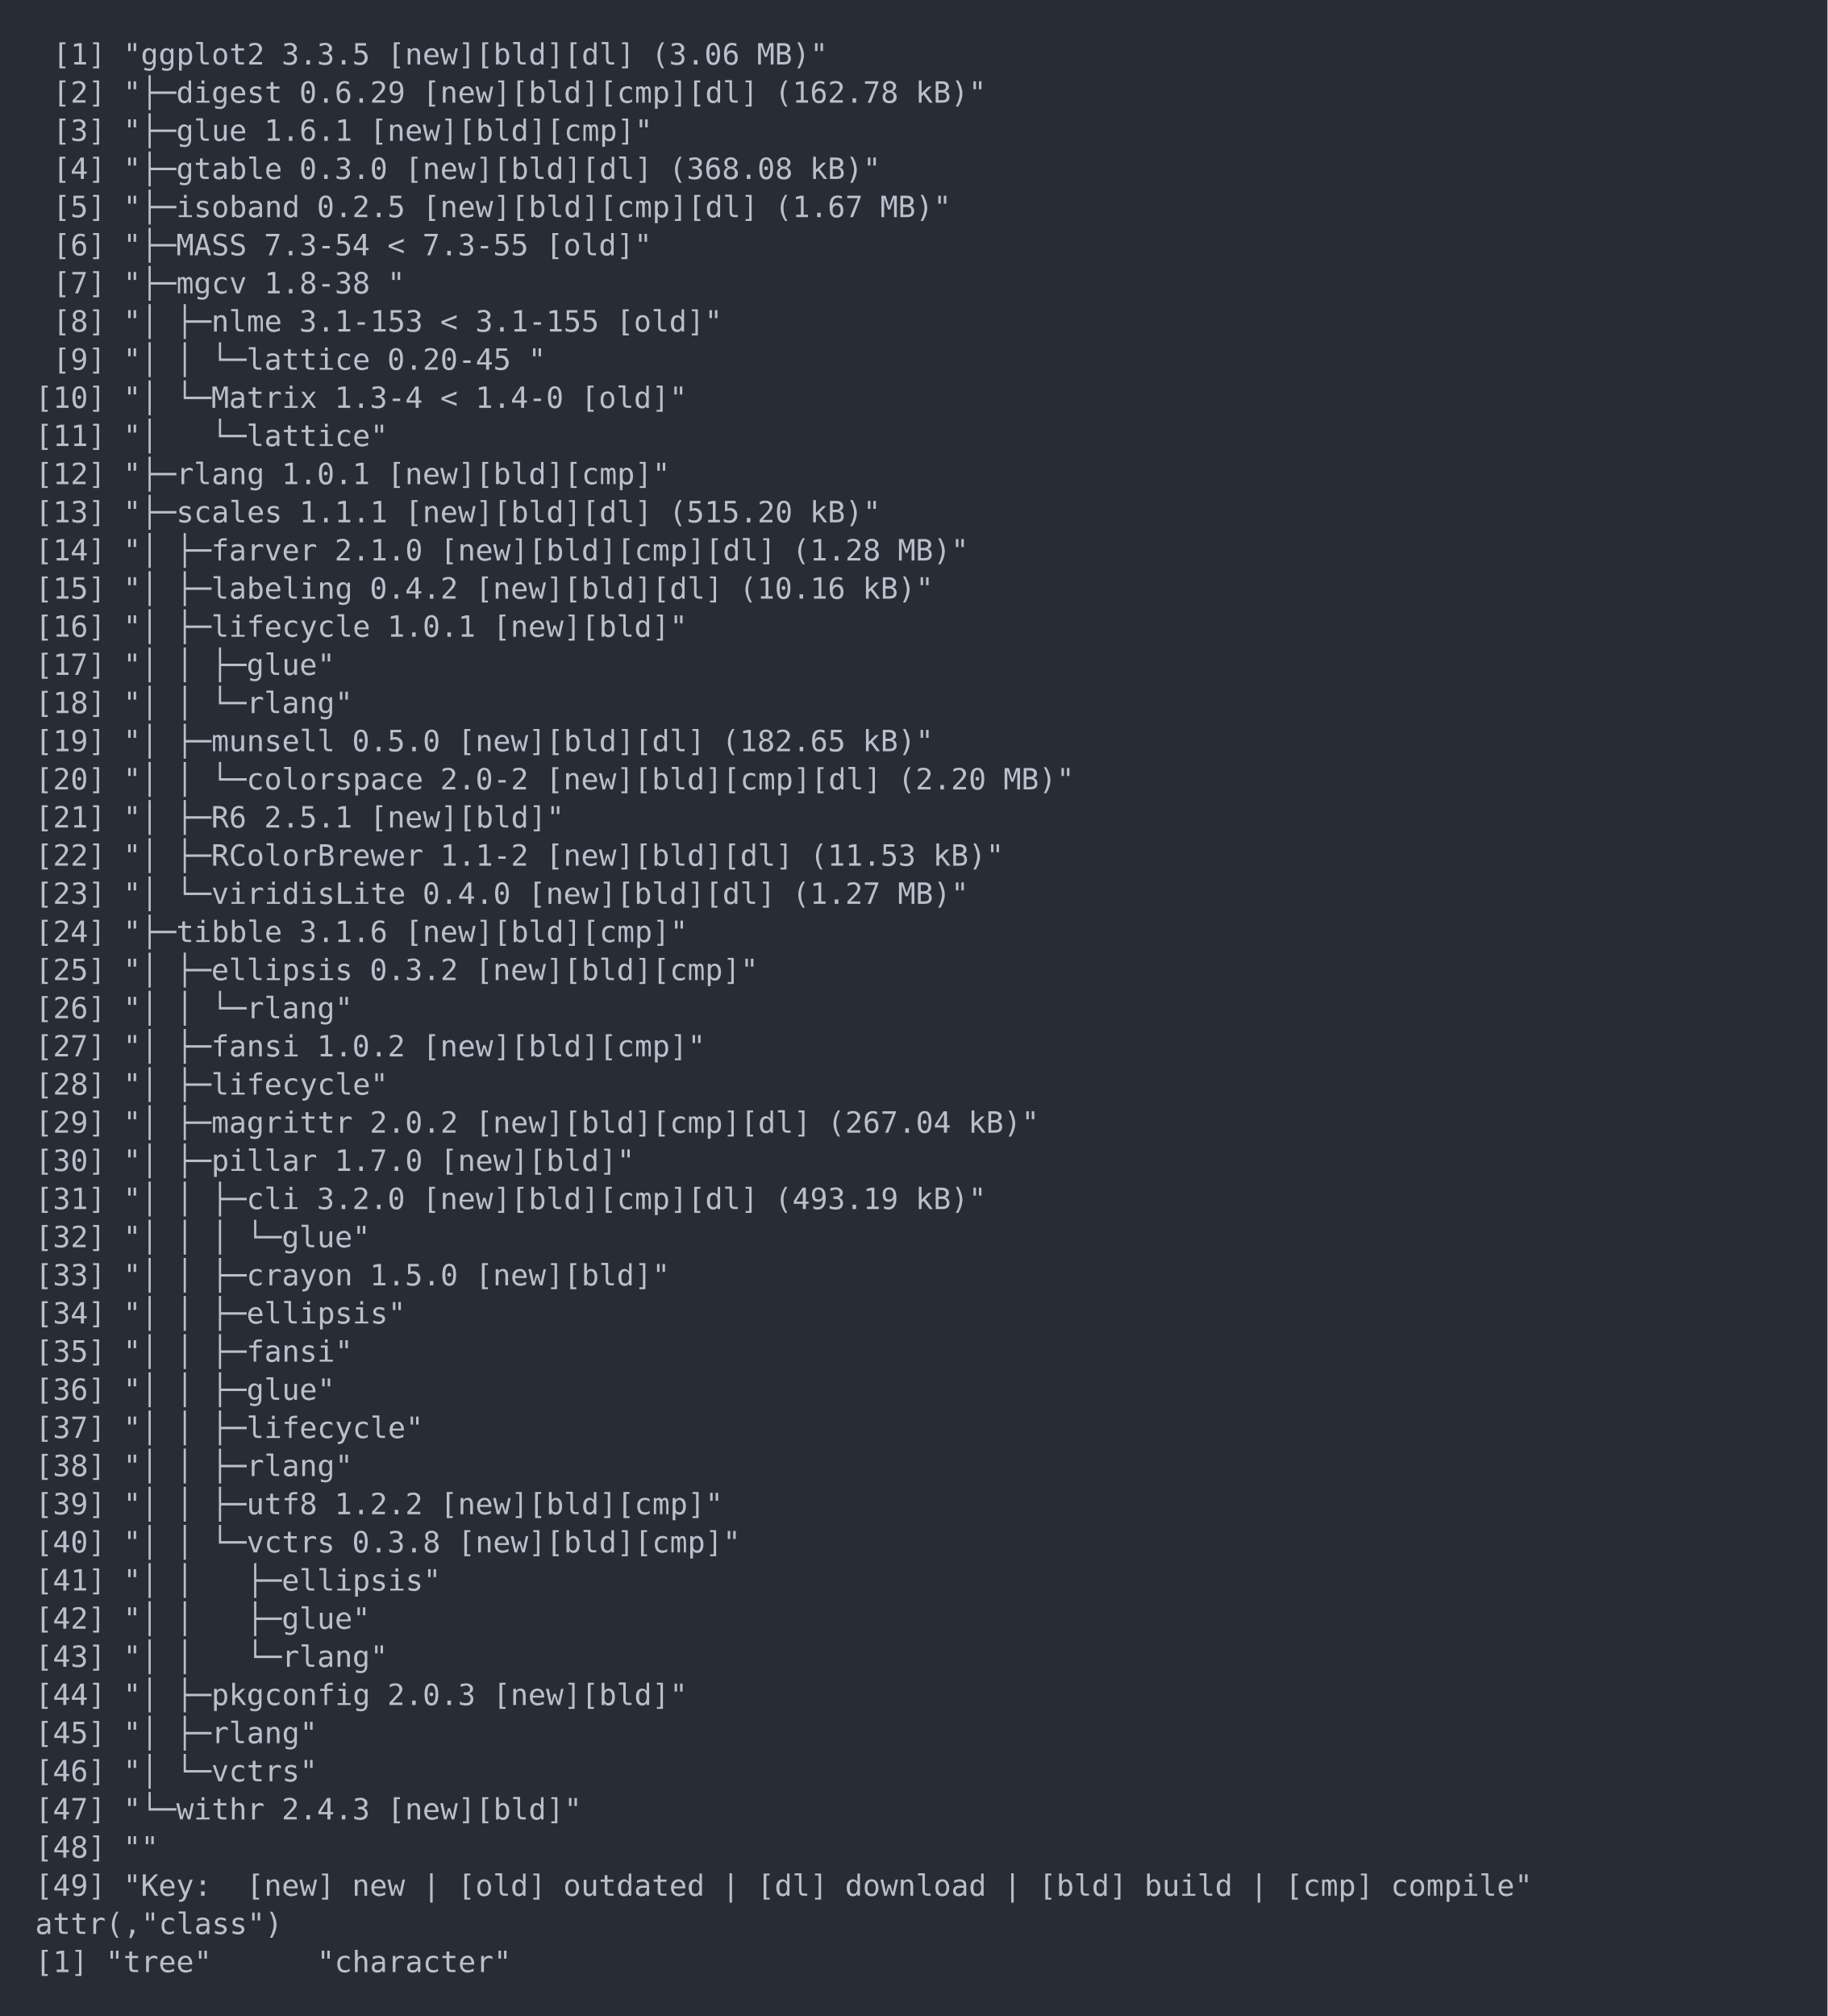
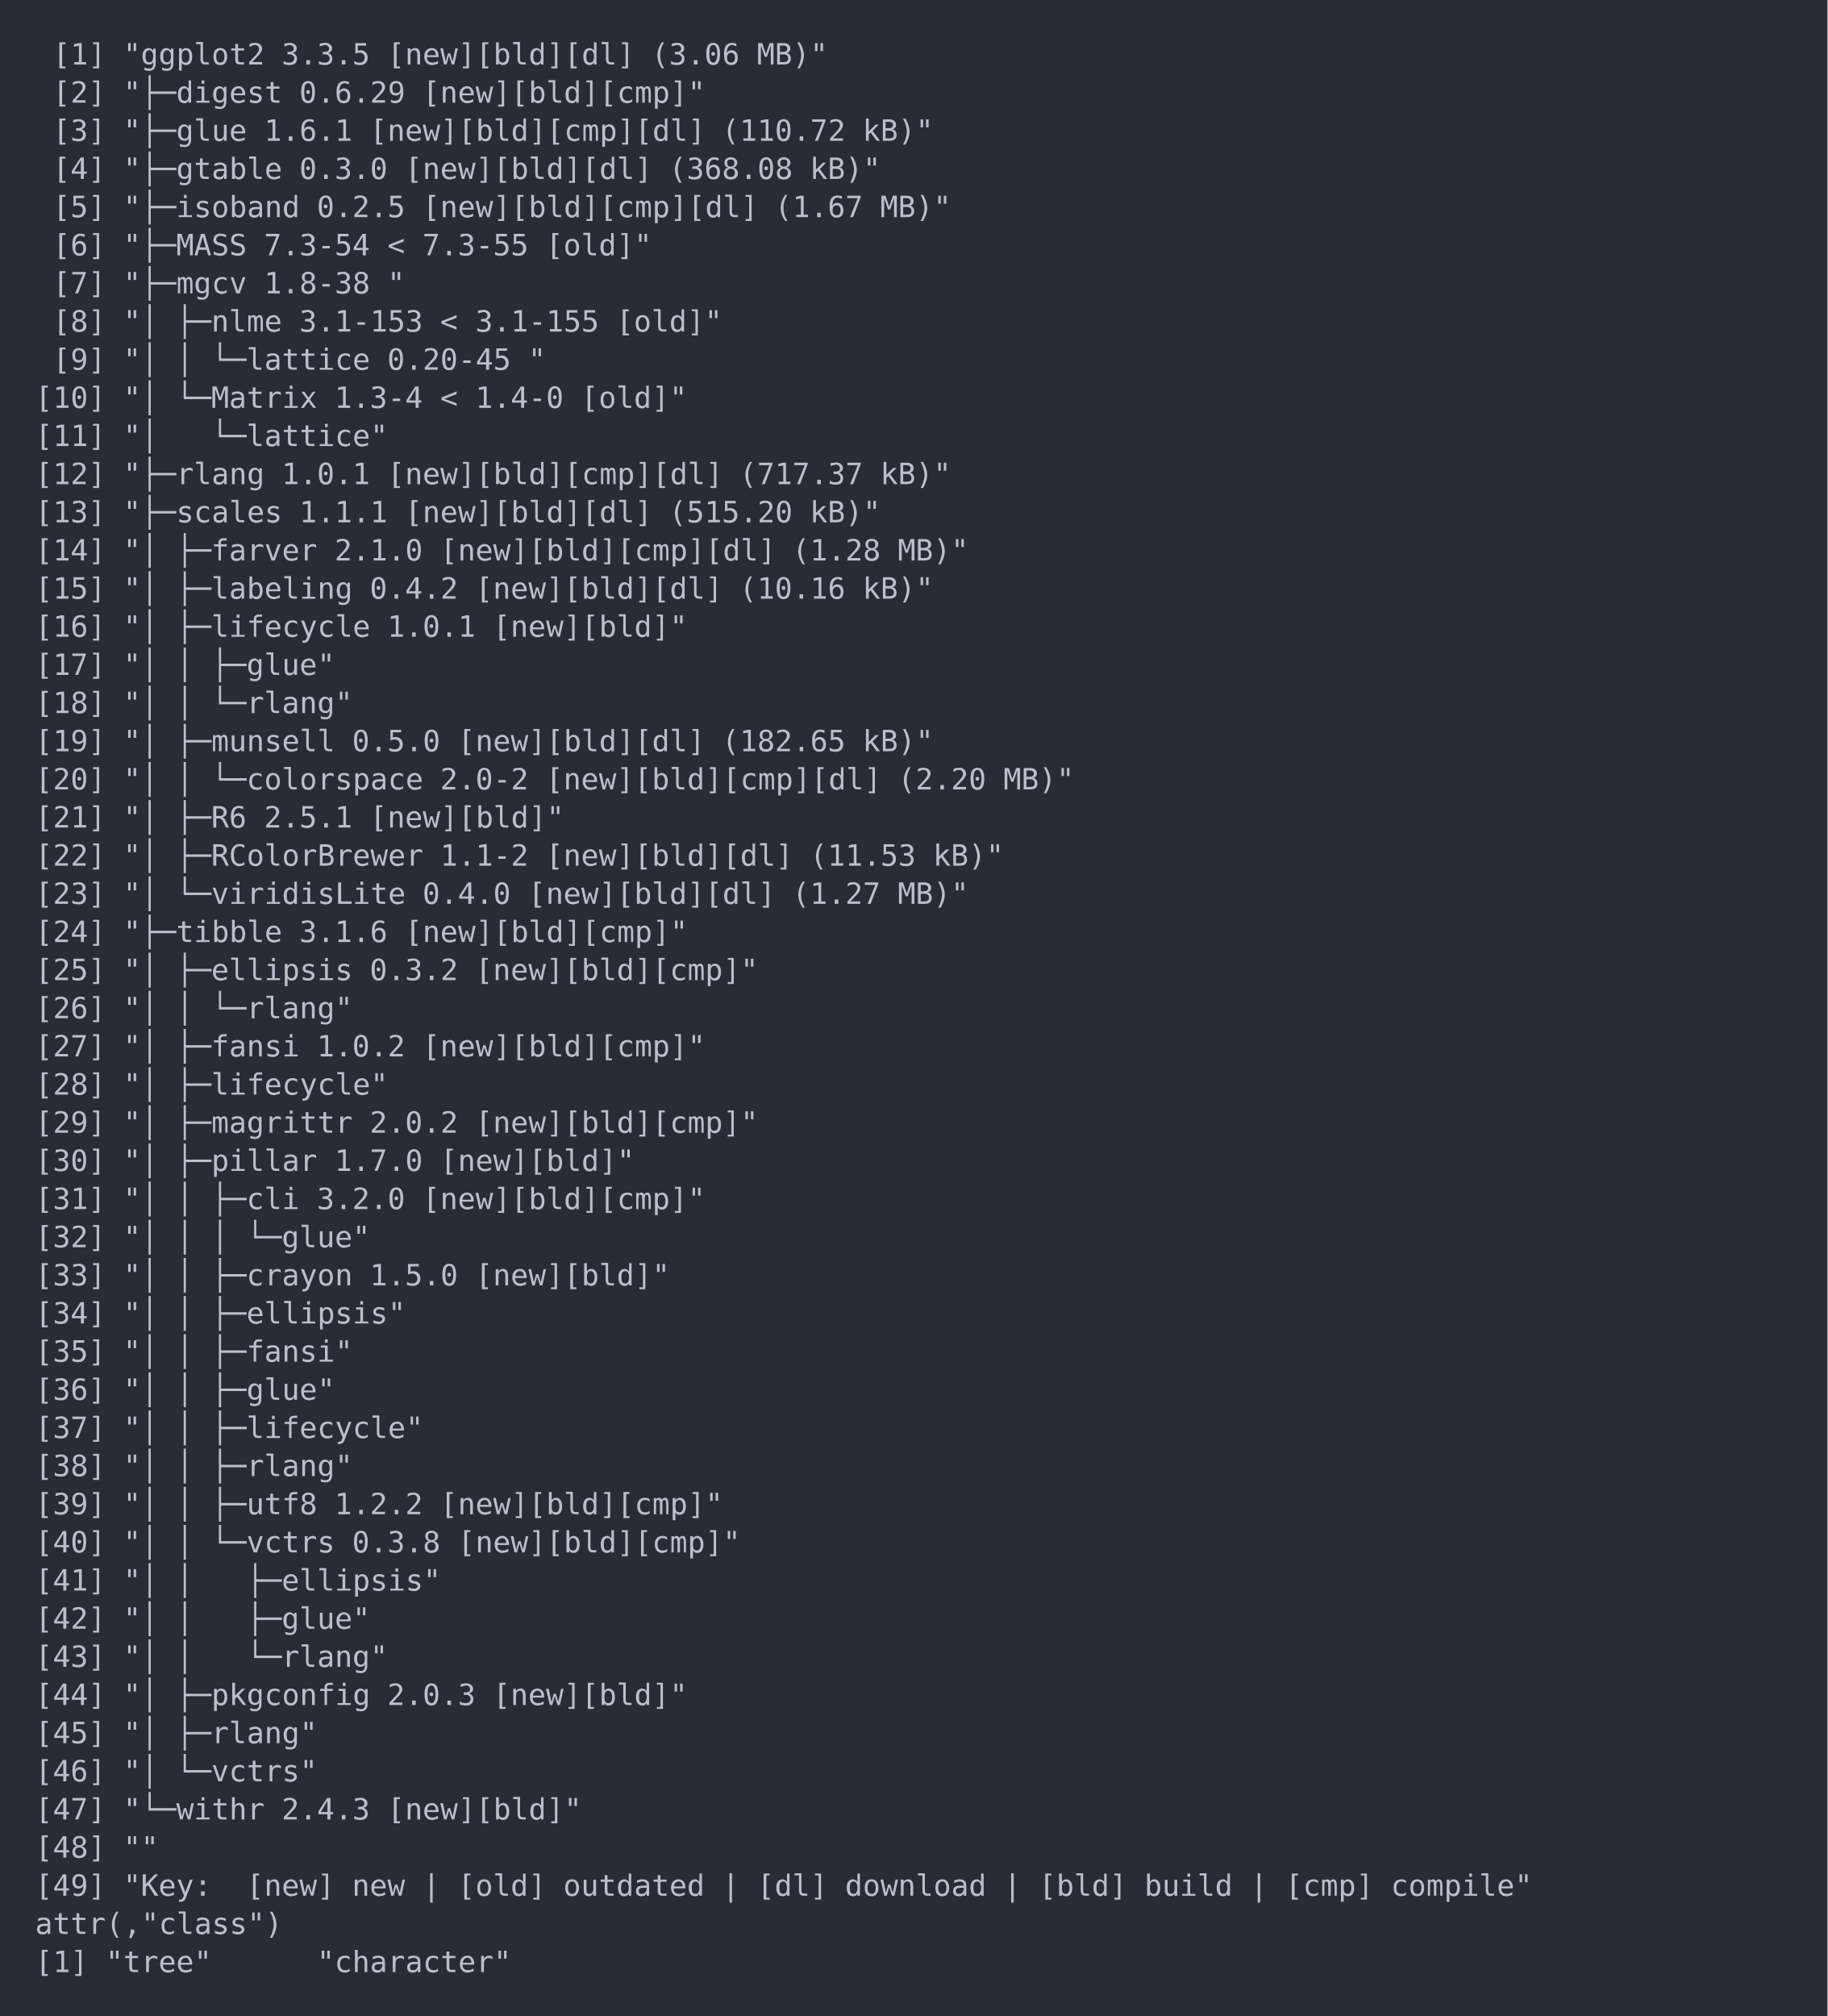
<svg xmlns="http://www.w3.org/2000/svg" xmlns:xlink="http://www.w3.org/1999/xlink" width="1040" height="1147.21">
  <rect width="1040" height="1147.21" rx="0" ry="0" class="a" />
  <svg height="1107.21" viewBox="0 0 100 110.721" width="1000" x="20" y="20">
    <style>.a{fill:rgb(40,45,53)}.b{font-family:'Fira Code',Monaco,Consolas,Menlo,'Bitstream Vera Sans Mono','Powerline Symbols',monospace}.c{fill:transparent}.d{fill:rgb(185,192,203);white-space:pre}</style>
    <g font-family="'Fira Code',Monaco,Consolas,Menlo,'Bitstream Vera Sans Mono','Powerline Symbols',monospace" font-size="1.67" class="b">
      <defs>
        <symbol id="a">
          <rect height="52" width="100" x="0" y="0" class="c" />
        </symbol>
      </defs>
      <rect height="110.721" width="100" class="a" />
      <svg x="0" y="0" width="100">
        <svg x="0">
          <use xlink:href="#a" />
          <text x="1.002" y="1.67" class="d">[1]</text>
          <text x="5.01" y="1.67" class="d">"ggplot2</text>
          <text x="14.028" y="1.67" class="d">3.3.5</text>
          <text x="20.04" y="1.67" class="d">[new][bld][dl]</text>
          <text x="35.07" y="1.67" class="d">(3.06</text>
          <text x="41.082" y="1.67" class="d">MB)"</text>
          <text x="1.002" y="3.841" class="d">[2]</text>
          <text x="5.01" y="3.841" class="d">"├─digest</text>
          <text x="15.03" y="3.841" class="d">0.6.29</text>
-           <text x="22.044" y="3.841" class="d">[new][bld][cmp][dl]</text>
-           <text x="42.084" y="3.841" class="d">(162.78</text>
-           <text x="50.1" y="3.841" class="d">kB)"</text>
+           <text x="22.044" y="3.841" class="d">[new][bld][cmp]"</text>
          <text x="1.002" y="6.012" class="d">[3]</text>
          <text x="5.01" y="6.012" class="d">"├─glue</text>
          <text x="13.026" y="6.012" class="d">1.6.1</text>
-           <text x="19.038" y="6.012" class="d">[new][bld][cmp]"</text>
+           <text x="19.038" y="6.012" class="d">[new][bld][cmp][dl]</text>
+           <text x="39.078" y="6.012" class="d">(110.72</text>
+           <text x="47.094" y="6.012" class="d">kB)"</text>
          <text x="1.002" y="8.183" class="d">[4]</text>
          <text x="5.01" y="8.183" class="d">"├─gtable</text>
          <text x="15.03" y="8.183" class="d">0.3.0</text>
          <text x="21.042" y="8.183" class="d">[new][bld][dl]</text>
          <text x="36.072" y="8.183" class="d">(368.08</text>
          <text x="44.088" y="8.183" class="d">kB)"</text>
          <text x="1.002" y="10.354" class="d">[5]</text>
          <text x="5.01" y="10.354" class="d">"├─isoband</text>
          <text x="16.032" y="10.354" class="d">0.2.5</text>
          <text x="22.044" y="10.354" class="d">[new][bld][cmp][dl]</text>
          <text x="42.084" y="10.354" class="d">(1.67</text>
          <text x="48.096" y="10.354" class="d">MB)"</text>
          <text x="1.002" y="12.525" class="d">[6]</text>
          <text x="5.01" y="12.525" class="d">"├─MASS</text>
          <text x="13.026" y="12.525" class="d">7.3-54</text>
          <text x="20.04" y="12.525" class="d">&lt;</text>
          <text x="22.044" y="12.525" class="d">7.3-55</text>
          <text x="29.058" y="12.525" class="d">[old]"</text>
          <text x="1.002" y="14.696" class="d">[7]</text>
          <text x="5.01" y="14.696" class="d">"├─mgcv</text>
          <text x="13.026" y="14.696" class="d">1.8-38</text>
          <text x="20.04" y="14.696" class="d">"</text>
          <text x="1.002" y="16.867" class="d">[8]</text>
          <text x="5.01" y="16.867" class="d">"│</text>
          <text x="8.016" y="16.867" class="d">├─nlme</text>
          <text x="15.03" y="16.867" class="d">3.1-153</text>
          <text x="23.046" y="16.867" class="d">&lt;</text>
          <text x="25.05" y="16.867" class="d">3.1-155</text>
          <text x="33.066" y="16.867" class="d">[old]"</text>
          <text x="1.002" y="19.038" class="d">[9]</text>
          <text x="5.01" y="19.038" class="d">"│</text>
          <text x="8.016" y="19.038" class="d">│</text>
          <text x="10.02" y="19.038" class="d">└─lattice</text>
          <text x="20.04" y="19.038" class="d">0.20-45</text>
          <text x="28.056" y="19.038" class="d">"</text>
          <text x="0" y="21.209" class="d">[10]</text>
          <text x="5.01" y="21.209" class="d">"│</text>
          <text x="8.016" y="21.209" class="d">└─Matrix</text>
          <text x="17.034" y="21.209" class="d">1.3-4</text>
          <text x="23.046" y="21.209" class="d">&lt;</text>
          <text x="25.05" y="21.209" class="d">1.4-0</text>
          <text x="31.062" y="21.209" class="d">[old]"</text>
          <text x="0" y="23.38" class="d">[11]</text>
          <text x="5.01" y="23.38" class="d">"│</text>
          <text x="10.02" y="23.38" class="d">└─lattice"</text>
          <text x="0" y="25.551" class="d">[12]</text>
          <text x="5.01" y="25.551" class="d">"├─rlang</text>
          <text x="14.028" y="25.551" class="d">1.0.1</text>
-           <text x="20.04" y="25.551" class="d">[new][bld][cmp]"</text>
+           <text x="20.04" y="25.551" class="d">[new][bld][cmp][dl]</text>
+           <text x="40.08" y="25.551" class="d">(717.37</text>
+           <text x="48.096" y="25.551" class="d">kB)"</text>
          <text x="0" y="27.722" class="d">[13]</text>
          <text x="5.01" y="27.722" class="d">"├─scales</text>
          <text x="15.03" y="27.722" class="d">1.1.1</text>
          <text x="21.042" y="27.722" class="d">[new][bld][dl]</text>
          <text x="36.072" y="27.722" class="d">(515.20</text>
          <text x="44.088" y="27.722" class="d">kB)"</text>
          <text x="0" y="29.893" class="d">[14]</text>
          <text x="5.01" y="29.893" class="d">"│</text>
          <text x="8.016" y="29.893" class="d">├─farver</text>
          <text x="17.034" y="29.893" class="d">2.1.0</text>
          <text x="23.046" y="29.893" class="d">[new][bld][cmp][dl]</text>
          <text x="43.086" y="29.893" class="d">(1.28</text>
          <text x="49.098" y="29.893" class="d">MB)"</text>
          <text x="0" y="32.064" class="d">[15]</text>
          <text x="5.01" y="32.064" class="d">"│</text>
          <text x="8.016" y="32.064" class="d">├─labeling</text>
          <text x="19.038" y="32.064" class="d">0.4.2</text>
          <text x="25.05" y="32.064" class="d">[new][bld][dl]</text>
          <text x="40.08" y="32.064" class="d">(10.16</text>
          <text x="47.094" y="32.064" class="d">kB)"</text>
          <text x="0" y="34.235" class="d">[16]</text>
          <text x="5.01" y="34.235" class="d">"│</text>
          <text x="8.016" y="34.235" class="d">├─lifecycle</text>
          <text x="20.04" y="34.235" class="d">1.0.1</text>
          <text x="26.052" y="34.235" class="d">[new][bld]"</text>
          <text x="0" y="36.406" class="d">[17]</text>
          <text x="5.01" y="36.406" class="d">"│</text>
          <text x="8.016" y="36.406" class="d">│</text>
          <text x="10.02" y="36.406" class="d">├─glue"</text>
          <text x="0" y="38.577" class="d">[18]</text>
          <text x="5.01" y="38.577" class="d">"│</text>
          <text x="8.016" y="38.577" class="d">│</text>
          <text x="10.02" y="38.577" class="d">└─rlang"</text>
          <text x="0" y="40.748" class="d">[19]</text>
          <text x="5.01" y="40.748" class="d">"│</text>
          <text x="8.016" y="40.748" class="d">├─munsell</text>
          <text x="18.036" y="40.748" class="d">0.5.0</text>
          <text x="24.048" y="40.748" class="d">[new][bld][dl]</text>
          <text x="39.078" y="40.748" class="d">(182.65</text>
          <text x="47.094" y="40.748" class="d">kB)"</text>
          <text x="0" y="42.919" class="d">[20]</text>
          <text x="5.01" y="42.919" class="d">"│</text>
          <text x="8.016" y="42.919" class="d">│</text>
          <text x="10.02" y="42.919" class="d">└─colorspace</text>
          <text x="23.046" y="42.919" class="d">2.0-2</text>
          <text x="29.058" y="42.919" class="d">[new][bld][cmp][dl]</text>
          <text x="49.098" y="42.919" class="d">(2.20</text>
          <text x="55.11" y="42.919" class="d">MB)"</text>
          <text x="0" y="45.09" class="d">[21]</text>
          <text x="5.01" y="45.09" class="d">"│</text>
          <text x="8.016" y="45.09" class="d">├─R6</text>
          <text x="13.026" y="45.09" class="d">2.5.1</text>
          <text x="19.038" y="45.09" class="d">[new][bld]"</text>
          <text x="0" y="47.261" class="d">[22]</text>
          <text x="5.01" y="47.261" class="d">"│</text>
          <text x="8.016" y="47.261" class="d">├─RColorBrewer</text>
          <text x="23.046" y="47.261" class="d">1.1-2</text>
          <text x="29.058" y="47.261" class="d">[new][bld][dl]</text>
          <text x="44.088" y="47.261" class="d">(11.53</text>
          <text x="51.102" y="47.261" class="d">kB)"</text>
          <text x="0" y="49.432" class="d">[23]</text>
          <text x="5.01" y="49.432" class="d">"│</text>
          <text x="8.016" y="49.432" class="d">└─viridisLite</text>
          <text x="22.044" y="49.432" class="d">0.4.0</text>
          <text x="28.056" y="49.432" class="d">[new][bld][dl]</text>
          <text x="43.086" y="49.432" class="d">(1.27</text>
          <text x="49.098" y="49.432" class="d">MB)"</text>
          <text x="0" y="51.603" class="d">[24]</text>
          <text x="5.01" y="51.603" class="d">"├─tibble</text>
          <text x="15.03" y="51.603" class="d">3.1.6</text>
          <text x="21.042" y="51.603" class="d">[new][bld][cmp]"</text>
          <text x="0" y="53.774" class="d">[25]</text>
          <text x="5.01" y="53.774" class="d">"│</text>
          <text x="8.016" y="53.774" class="d">├─ellipsis</text>
          <text x="19.038" y="53.774" class="d">0.3.2</text>
          <text x="25.05" y="53.774" class="d">[new][bld][cmp]"</text>
          <text x="0" y="55.945" class="d">[26]</text>
          <text x="5.01" y="55.945" class="d">"│</text>
          <text x="8.016" y="55.945" class="d">│</text>
          <text x="10.02" y="55.945" class="d">└─rlang"</text>
          <text x="0" y="58.116" class="d">[27]</text>
          <text x="5.01" y="58.116" class="d">"│</text>
          <text x="8.016" y="58.116" class="d">├─fansi</text>
          <text x="16.032" y="58.116" class="d">1.0.2</text>
          <text x="22.044" y="58.116" class="d">[new][bld][cmp]"</text>
          <text x="0" y="60.287" class="d">[28]</text>
          <text x="5.01" y="60.287" class="d">"│</text>
          <text x="8.016" y="60.287" class="d">├─lifecycle"</text>
          <text x="0" y="62.458" class="d">[29]</text>
          <text x="5.01" y="62.458" class="d">"│</text>
          <text x="8.016" y="62.458" class="d">├─magrittr</text>
          <text x="19.038" y="62.458" class="d">2.0.2</text>
-           <text x="25.05" y="62.458" class="d">[new][bld][cmp][dl]</text>
-           <text x="45.09" y="62.458" class="d">(267.04</text>
-           <text x="53.106" y="62.458" class="d">kB)"</text>
+           <text x="25.05" y="62.458" class="d">[new][bld][cmp]"</text>
          <text x="0" y="64.629" class="d">[30]</text>
          <text x="5.01" y="64.629" class="d">"│</text>
          <text x="8.016" y="64.629" class="d">├─pillar</text>
          <text x="17.034" y="64.629" class="d">1.7.0</text>
          <text x="23.046" y="64.629" class="d">[new][bld]"</text>
          <text x="0" y="66.8" class="d">[31]</text>
          <text x="5.01" y="66.8" class="d">"│</text>
          <text x="8.016" y="66.8" class="d">│</text>
          <text x="10.02" y="66.8" class="d">├─cli</text>
          <text x="16.032" y="66.8" class="d">3.2.0</text>
-           <text x="22.044" y="66.8" class="d">[new][bld][cmp][dl]</text>
-           <text x="42.084" y="66.8" class="d">(493.19</text>
-           <text x="50.1" y="66.8" class="d">kB)"</text>
+           <text x="22.044" y="66.8" class="d">[new][bld][cmp]"</text>
          <text x="0" y="68.971" class="d">[32]</text>
          <text x="5.01" y="68.971" class="d">"│</text>
          <text x="8.016" y="68.971" class="d">│</text>
          <text x="10.02" y="68.971" class="d">│</text>
          <text x="12.024" y="68.971" class="d">└─glue"</text>
          <text x="0" y="71.142" class="d">[33]</text>
          <text x="5.01" y="71.142" class="d">"│</text>
          <text x="8.016" y="71.142" class="d">│</text>
          <text x="10.02" y="71.142" class="d">├─crayon</text>
          <text x="19.038" y="71.142" class="d">1.5.0</text>
          <text x="25.05" y="71.142" class="d">[new][bld]"</text>
          <text x="0" y="73.313" class="d">[34]</text>
          <text x="5.01" y="73.313" class="d">"│</text>
          <text x="8.016" y="73.313" class="d">│</text>
          <text x="10.02" y="73.313" class="d">├─ellipsis"</text>
          <text x="0" y="75.484" class="d">[35]</text>
          <text x="5.01" y="75.484" class="d">"│</text>
          <text x="8.016" y="75.484" class="d">│</text>
          <text x="10.02" y="75.484" class="d">├─fansi"</text>
          <text x="0" y="77.655" class="d">[36]</text>
          <text x="5.01" y="77.655" class="d">"│</text>
          <text x="8.016" y="77.655" class="d">│</text>
          <text x="10.02" y="77.655" class="d">├─glue"</text>
          <text x="0" y="79.826" class="d">[37]</text>
          <text x="5.01" y="79.826" class="d">"│</text>
          <text x="8.016" y="79.826" class="d">│</text>
          <text x="10.02" y="79.826" class="d">├─lifecycle"</text>
          <text x="0" y="81.997" class="d">[38]</text>
          <text x="5.01" y="81.997" class="d">"│</text>
          <text x="8.016" y="81.997" class="d">│</text>
          <text x="10.02" y="81.997" class="d">├─rlang"</text>
          <text x="0" y="84.168" class="d">[39]</text>
          <text x="5.01" y="84.168" class="d">"│</text>
          <text x="8.016" y="84.168" class="d">│</text>
          <text x="10.02" y="84.168" class="d">├─utf8</text>
          <text x="17.034" y="84.168" class="d">1.2.2</text>
          <text x="23.046" y="84.168" class="d">[new][bld][cmp]"</text>
          <text x="0" y="86.339" class="d">[40]</text>
          <text x="5.01" y="86.339" class="d">"│</text>
          <text x="8.016" y="86.339" class="d">│</text>
          <text x="10.02" y="86.339" class="d">└─vctrs</text>
          <text x="18.036" y="86.339" class="d">0.3.8</text>
          <text x="24.048" y="86.339" class="d">[new][bld][cmp]"</text>
          <text x="0" y="88.51" class="d">[41]</text>
          <text x="5.01" y="88.51" class="d">"│</text>
          <text x="8.016" y="88.51" class="d">│</text>
          <text x="12.024" y="88.51" class="d">├─ellipsis"</text>
          <text x="0" y="90.681" class="d">[42]</text>
          <text x="5.01" y="90.681" class="d">"│</text>
          <text x="8.016" y="90.681" class="d">│</text>
          <text x="12.024" y="90.681" class="d">├─glue"</text>
          <text x="0" y="92.852" class="d">[43]</text>
          <text x="5.01" y="92.852" class="d">"│</text>
          <text x="8.016" y="92.852" class="d">│</text>
          <text x="12.024" y="92.852" class="d">└─rlang"</text>
          <text x="0" y="95.023" class="d">[44]</text>
          <text x="5.01" y="95.023" class="d">"│</text>
          <text x="8.016" y="95.023" class="d">├─pkgconfig</text>
          <text x="20.04" y="95.023" class="d">2.0.3</text>
          <text x="26.052" y="95.023" class="d">[new][bld]"</text>
          <text x="0" y="97.194" class="d">[45]</text>
          <text x="5.01" y="97.194" class="d">"│</text>
          <text x="8.016" y="97.194" class="d">├─rlang"</text>
          <text x="0" y="99.365" class="d">[46]</text>
          <text x="5.01" y="99.365" class="d">"│</text>
          <text x="8.016" y="99.365" class="d">└─vctrs"</text>
          <text x="0" y="101.536" class="d">[47]</text>
          <text x="5.01" y="101.536" class="d">"└─withr</text>
          <text x="14.028" y="101.536" class="d">2.4.3</text>
          <text x="20.04" y="101.536" class="d">[new][bld]"</text>
          <text x="0" y="103.707" class="d">[48]</text>
          <text x="5.01" y="103.707" class="d">""</text>
          <text x="0" y="105.878" class="d">[49]</text>
          <text x="5.01" y="105.878" class="d">"Key:</text>
          <text x="12.024" y="105.878" class="d">[new]</text>
          <text x="18.036" y="105.878" class="d">new</text>
          <text x="22.044" y="105.878" class="d">|</text>
          <text x="24.048" y="105.878" class="d">[old]</text>
          <text x="30.06" y="105.878" class="d">outdated</text>
          <text x="39.078" y="105.878" class="d">|</text>
          <text x="41.082" y="105.878" class="d">[dl]</text>
          <text x="46.092" y="105.878" class="d">download</text>
          <text x="55.11" y="105.878" class="d">|</text>
          <text x="57.114" y="105.878" class="d">[bld]</text>
          <text x="63.126" y="105.878" class="d">build</text>
          <text x="69.138" y="105.878" class="d">|</text>
          <text x="71.142" y="105.878" class="d">[cmp]</text>
          <text x="77.154" y="105.878" class="d">compile"</text>
          <text x="0" y="108.049" class="d">attr(,"class")</text>
          <text x="0" y="110.22" class="d">[1]</text>
          <text x="4.008" y="110.22" class="d">"tree"</text>
          <text x="16.032" y="110.22" class="d">"character"</text>
        </svg>
      </svg>
    </g>
  </svg>
</svg>
